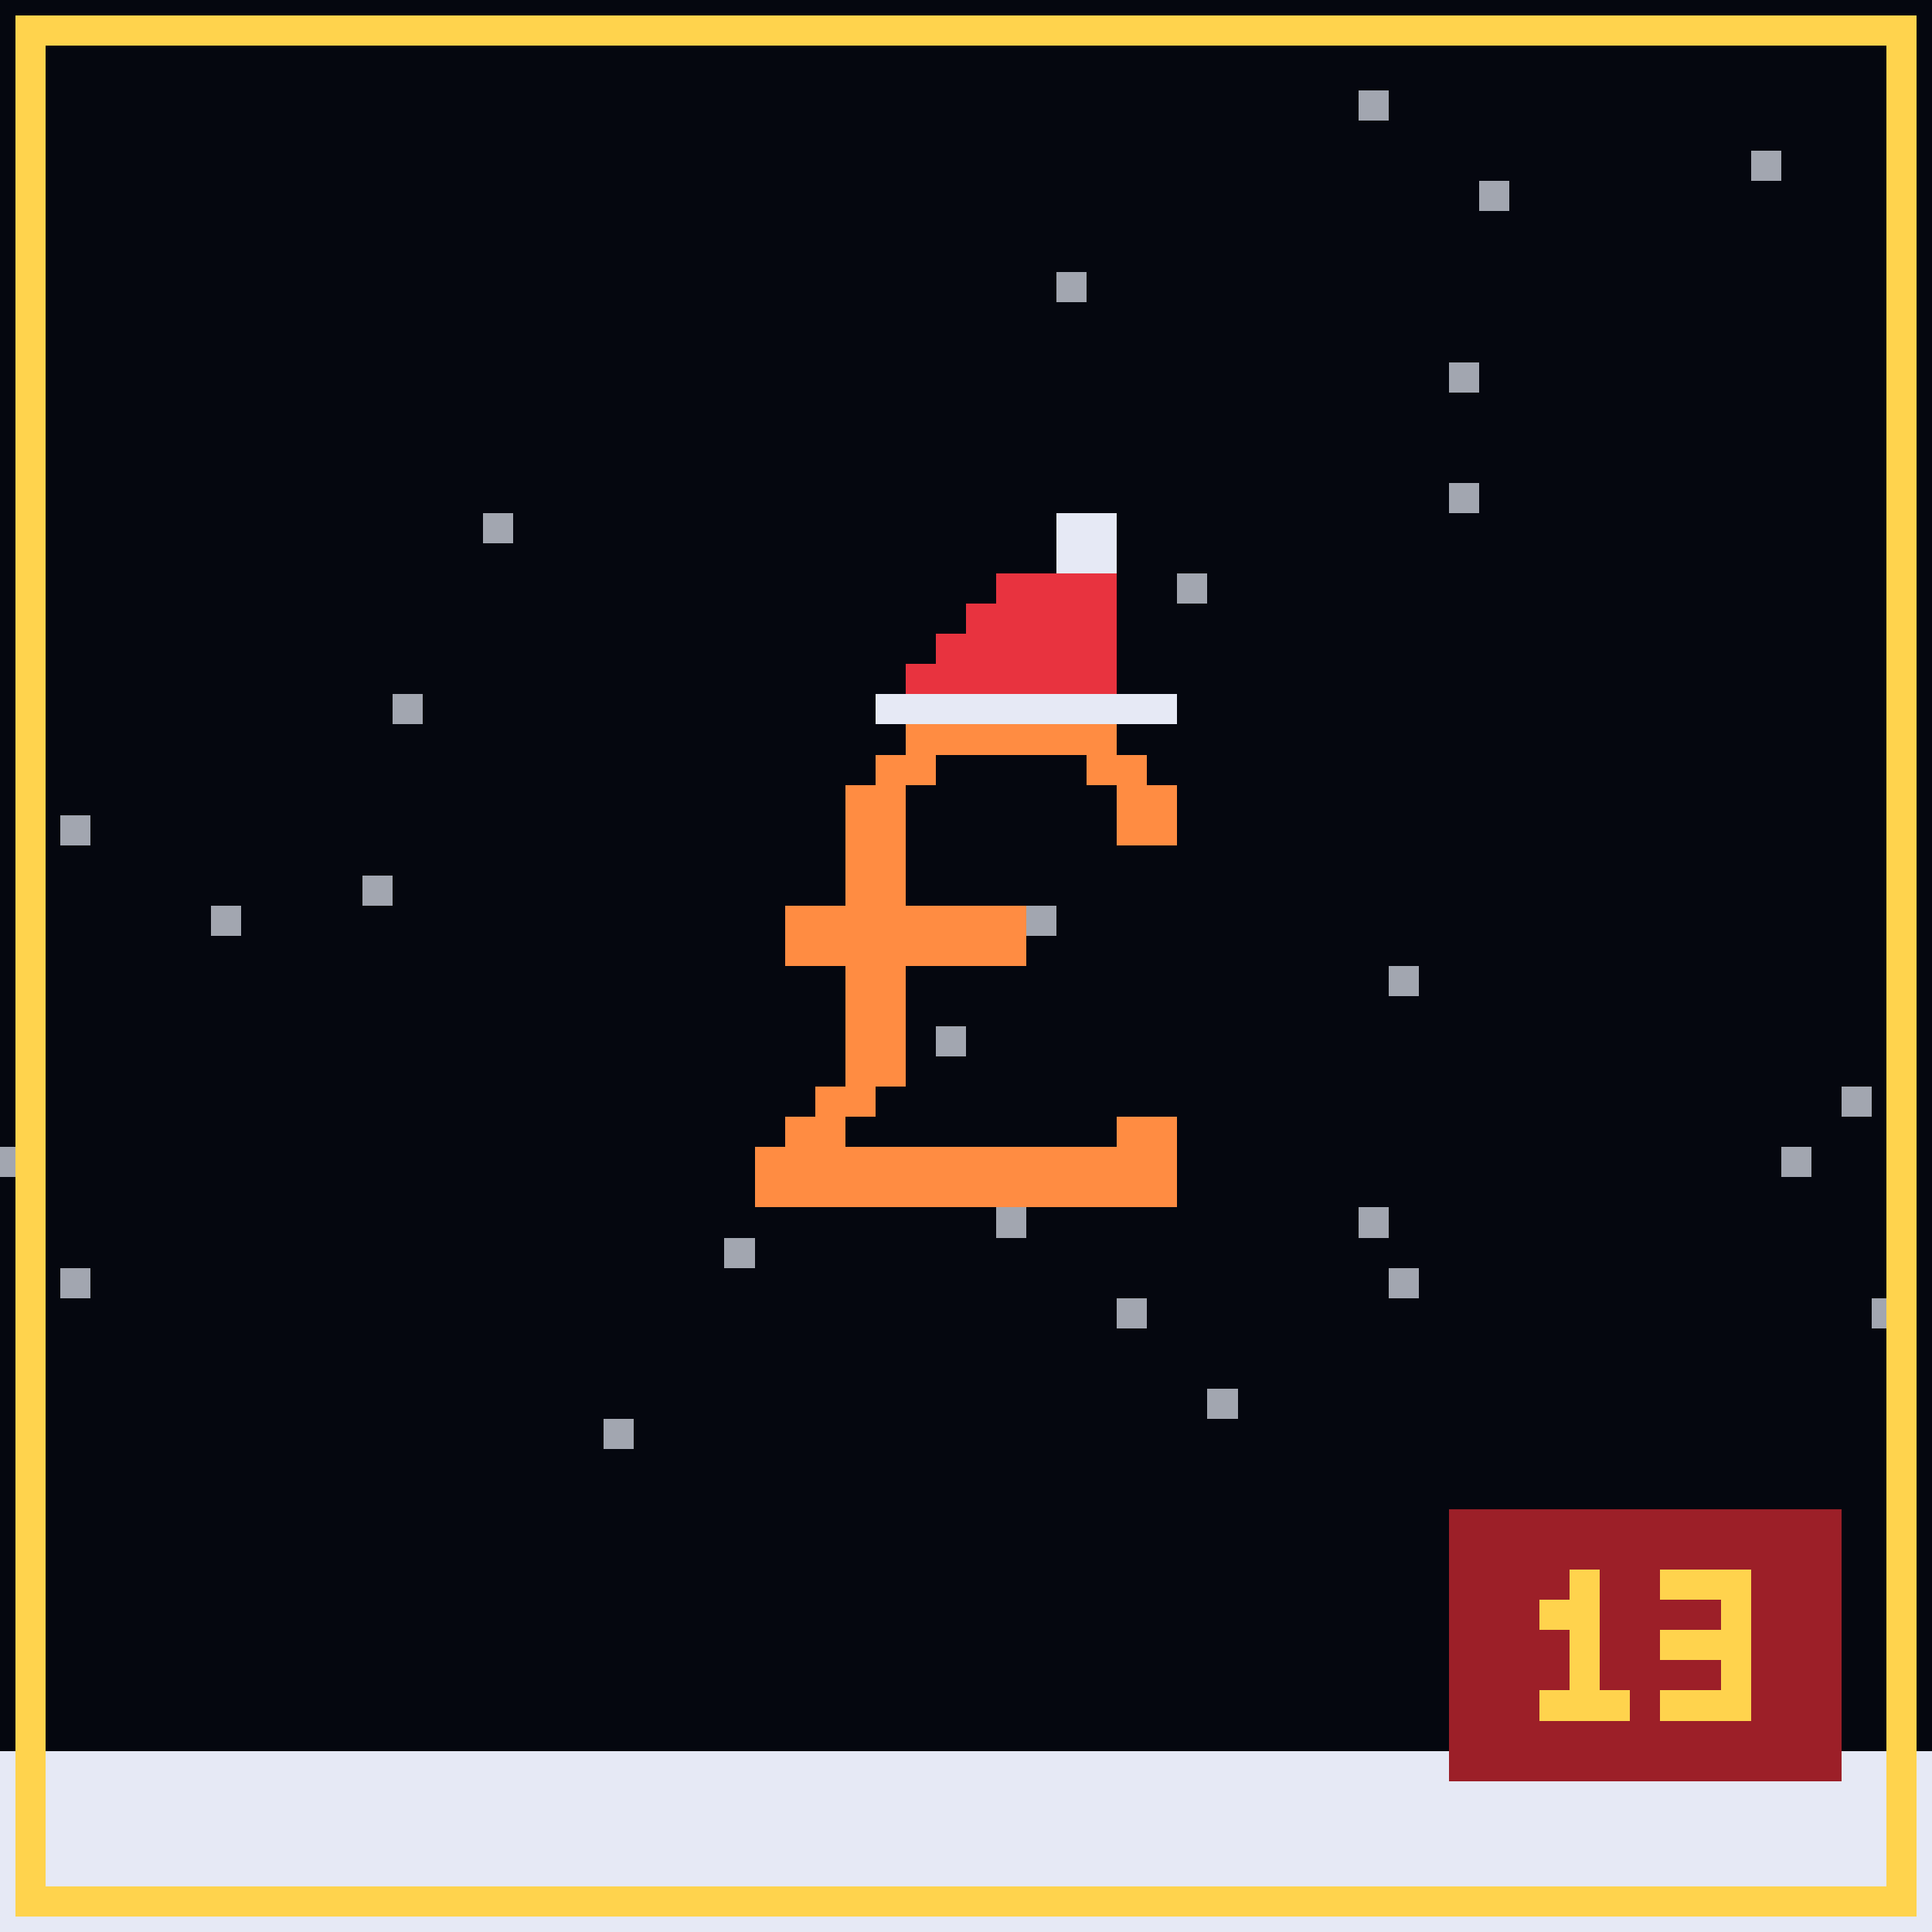
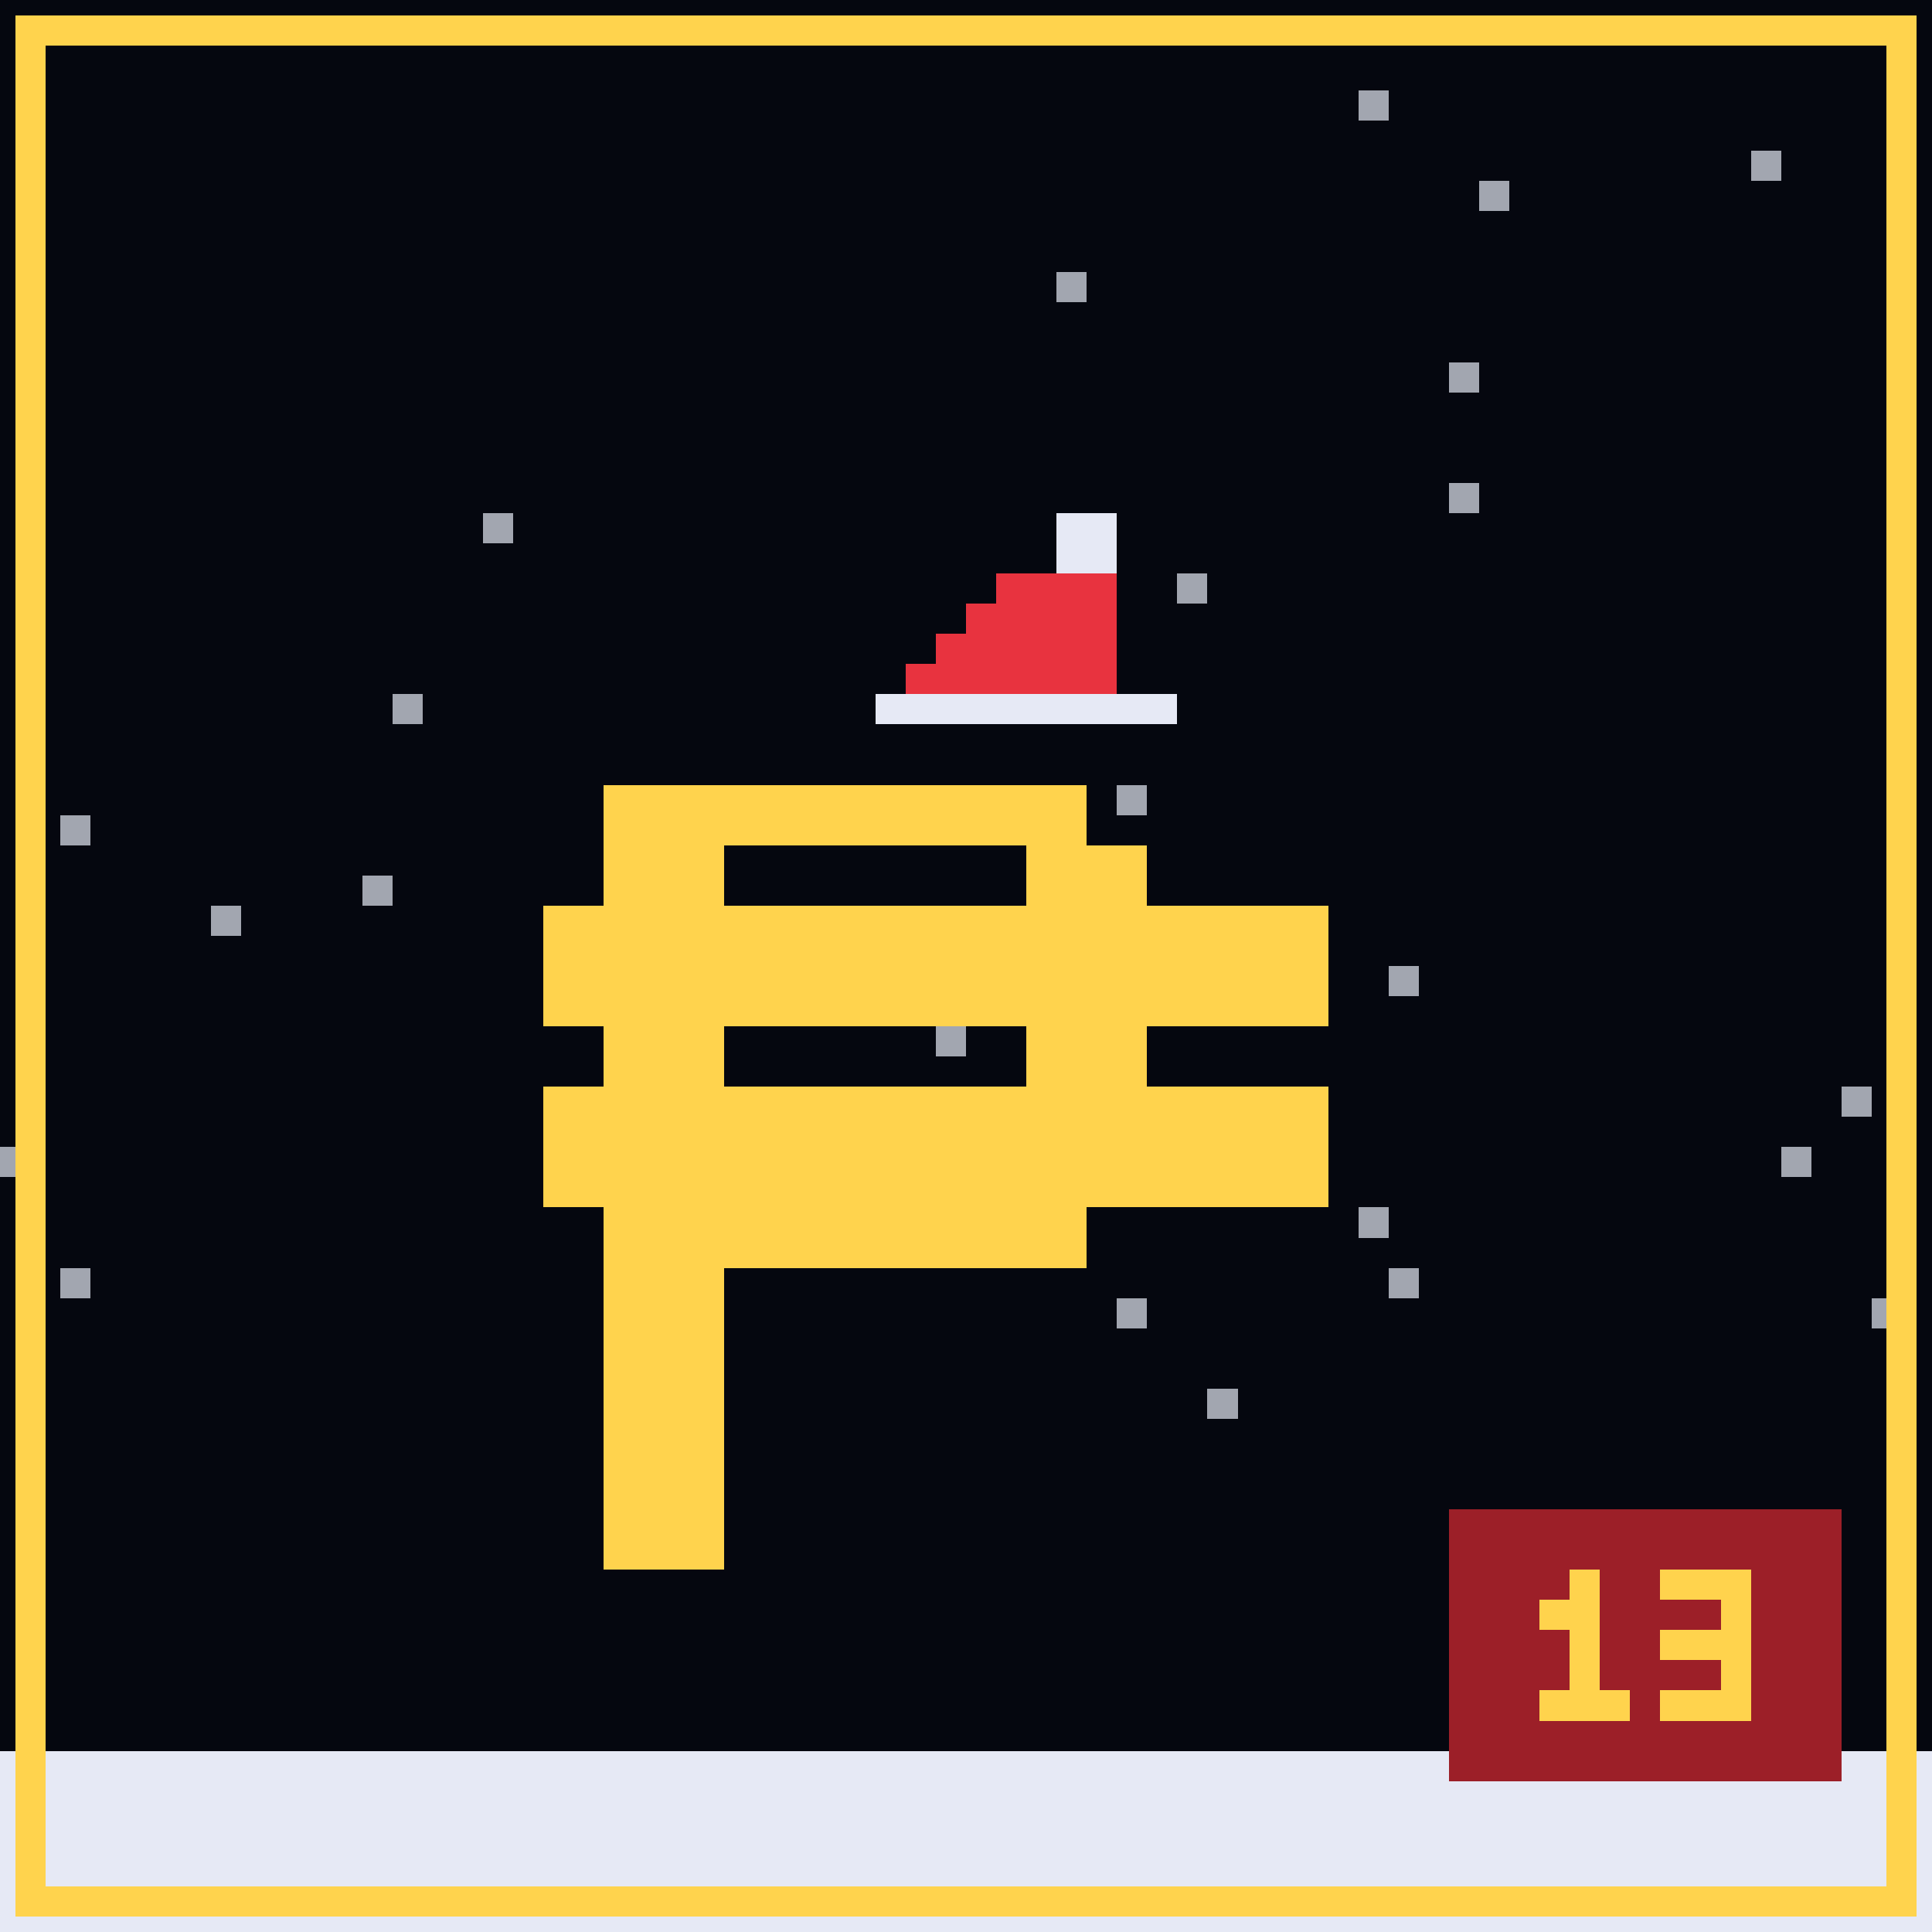
<svg xmlns="http://www.w3.org/2000/svg" viewBox="0 0 64 64" width="512" height="512" shape-rendering="crispEdges">
  <rect width="64" height="64" fill="#05070f" />
  <path fill="#e6e9f5" opacity="0.7" d="M45 40h1v1h-1zM31 34h1v1h-1zM46 32h1v1h-1zM48 12h1v1h-1zM2 27h1v1h-1zM0 38h1v1h-1zM62 43h1v1h-1zM46 42h1v1h-1zM48 16h1v1h-1zM33 40h1v1h-1zM39 19h1v1h-1zM34 30h1v1h-1zM13 23h1v1h-1zM20 47h1v1h-1zM16 17h1v1h-1zM61 36h1v1h-1zM49 6h1v1h-1zM45 3h1v1h-1zM58 5h1v1h-1zM7 30h1v1h-1zM35 9h1v1h-1zM37 26h1v1h-1zM37 43h1v1h-1zM12 29h1v1h-1zM40 46h1v1h-1zM2 42h1v1h-1zM59 38h1v1h-1zM24 41h1v1h-1z" />
  <rect x="0" y="58" width="64" height="6" fill="#e6e9f5" />
  <rect x="1" y="1" width="62" height="62" fill="none" stroke="#ffd34d" stroke-width="1" />
-   <path fill="#ff8c42" d="M30 24h7v1h-7zM29 25h2v1h-2zM36 25h2v1h-2zM28 26h2v1h-2zM37 26h2v1h-2zM28 27h2v1h-2zM37 27h2v1h-2zM28 28h2v1h-2zM28 29h2v1h-2zM26 30h8v1h-8zM26 31h8v1h-8zM28 32h2v1h-2zM28 33h2v1h-2zM28 34h2v1h-2zM28 35h2v1h-2zM27 36h2v1h-2zM26 37h2v1h-2zM37 37h2v1h-2zM25 38h14v1h-14zM25 39h14v1h-14z" />
+   <g transform="translate(16 24) scale(2)">
+     <path fill="#ffd34d" d="M2 1h8v1h-8zM2 2h2v1h-2zM9 2h2v1h-2zM1 3h13v1h-13zM1 4h13v1h-13zM2 5h2v1h-2zM9 5h2v1h-2zM1 6h13v1h-13zM1 7h13v1h-13zM2 8h8v1h-8zM2 9h2v1h-2zM2 10h2v1h-2zM2 11h2v1h-2zM2 12h2v1h-2zM2 13h2v1h-2z" />
+   </g>
  <path fill="#e8333f" d="M35 18h2v1h-2zM33 19h4v1h-4zM32 20h5v1h-5zM31 21h6v1h-6zM30 22h7v1h-7z" />
  <path fill="#e6e9f5" d="M29 23h10v1h-10z" />
  <rect x="35" y="17" width="2" height="2" fill="#e6e9f5" />
  <rect x="48" y="50" width="13" height="9" fill="#9c1f28" />
  <path fill="#ffd34d" d="M52 52h1v1h-1zM51 53h2v1h-2zM52 54h1v1h-1zM52 55h1v1h-1zM51 56h3v1h-3z" />
  <path fill="#ffd34d" d="M55 52h3v1h-3zM57 53h1v1h-1zM55 54h3v1h-3zM57 55h1v1h-1zM55 56h3v1h-3z" />
</svg>
